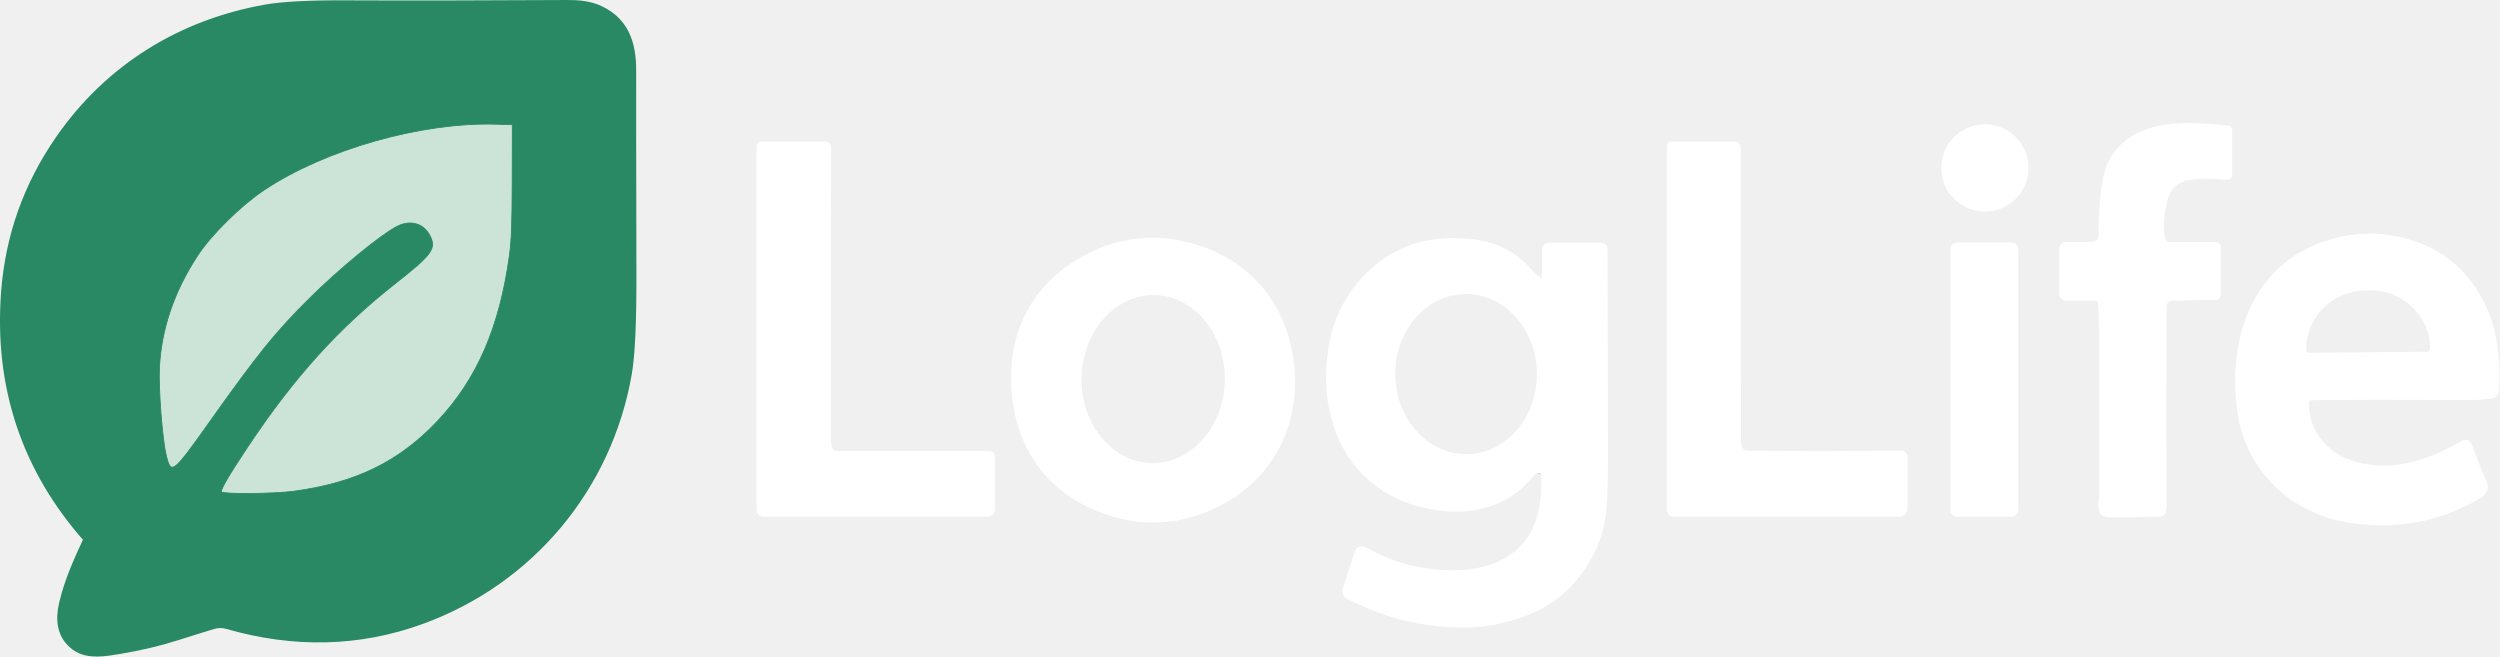
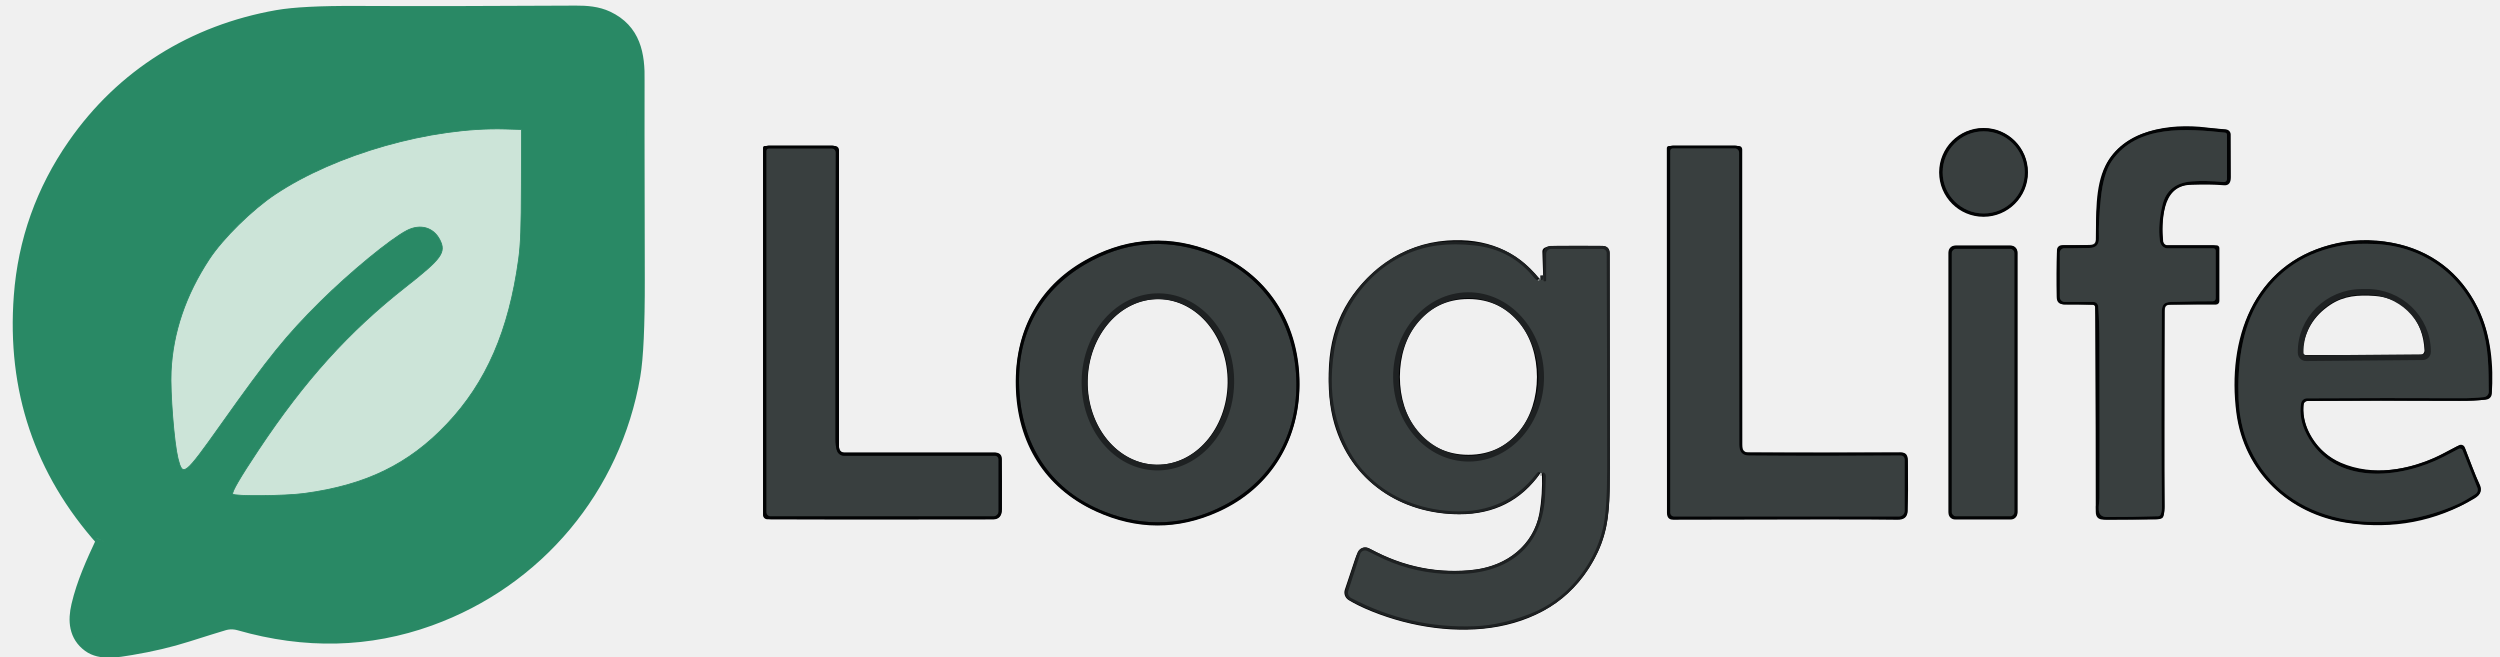
- <svg xmlns="http://www.w3.org/2000/svg" version="1.1" viewBox="0 0 876.817 230.365" id="svg446" width="876.817" height="230.365">
+ <svg xmlns="http://www.w3.org/2000/svg" version="1.1" viewBox="-2 -2 878 232" id="svg446" width="876.817" height="230.365">
  <defs id="defs450" />
  <rect style="fill:#cce4d8;fill-opacity:1;stroke:none;stroke-width:5.258;stroke-linejoin:round;stroke-miterlimit:10;stroke-dasharray:none;stroke-dashoffset:8.164;stroke-opacity:1" id="rect3152" width="133.473" height="145.568" x="50.459" y="36.913" />
  <path style="fill:#298965;fill-opacity:1;stroke:#298965;stroke-width:0.291;stroke-linejoin:round;stroke-miterlimit:10;stroke-dasharray:none;stroke-dashoffset:8.164;stroke-opacity:1" d="m 28.603,225.533 c -3.49,-1.846 -5.029,-4.981 -4.711,-9.599 0.28,-4.056 2.926,-12.328 6.573,-20.545 1.374,-3.096 2.499,-5.992 2.499,-6.435 0,-0.443 -1.182,-2.181 -2.627,-3.862 C 15.75,168.118 6.719,147.359 4.23,125.087 c -0.718,-6.423 -0.702,-19.592 0.031,-26.191 4.173,-37.576 28.523,-70.911 62.873,-86.074 10.794,-4.765 22.929,-7.989 33.63,-8.937 3.654,-0.323 26.452,-0.554 55.085,-0.556 53.94,-0.005 52.101,-0.116 56.752,3.421 2.954,2.247 5.519,6.499 6.318,10.474 0.817,4.07 0.865,94.656 0.055,104.665 -3.098,38.28 -26.927,72.496 -62.349,89.53 -2.834,1.363 -8.325,3.534 -12.203,4.824 -19.74,6.569 -38.273,7.221 -59.39,2.091 -3.132,-0.761 -6.726,-1.389 -7.987,-1.395 -1.26,-0.006 -6.264,1.215 -11.119,2.714 -10.836,3.345 -15.704,4.581 -23.702,6.016 -8.08,1.45 -10.67,1.424 -13.622,-0.137 z m 74.327,-53.232 c 21.768,-2.923 36.968,-10.316 50.407,-24.516 13.929,-14.718 21.859,-32.949 25.325,-58.223 0.727,-5.298 0.939,-11.047 0.972,-26.305 l 0.042,-19.525 -5.695,-0.17 c -26.118,-0.781 -59.996,8.839 -81.356,23.102 -8.103,5.41 -18.416,15.561 -23.203,22.837 -8.345,12.684 -12.843,25.894 -13.503,39.655 -0.354,7.376 1.059,25.266 2.428,30.748 1.671,6.689 2.287,6.206 15.043,-11.765 17.161,-24.179 23.155,-31.597 35.151,-43.501 10.48,-10.399 24.921,-22.275 30.685,-25.235 4.689,-2.407 9.332,-1.102 11.58,3.254 2.321,4.499 0.798,6.608 -12.08,16.724 -20.045,15.746 -35.568,32.929 -51.886,57.435 -6.548,9.834 -9.568,15.02 -9.145,15.704 0.522,0.844 18.477,0.689 25.236,-0.219 z" id="path2464" />
  <path stroke="#93c2b0" vector-effect="non-scaling-stroke" d="m 32.445,189.403 c -3.588,7.71 -6.787,14.674 -8.661,22.593 -1.246,5.303 -0.827,10.158 3.568,13.381 3.787,2.786 9.518,1.711 14.301,0.915 q 10.694,-1.781 19.733,-4.656 9.219,-2.925 12.886,-4.009 2.95,-0.875 6.01,0 34.702,9.929 66.693,-1.612 c 37.761,-13.63 64.779,-46.002 71.576,-85.408 q 1.615,-9.322 1.565,-33.964 -0.14,-67.392 -0.08,-70.028 C 220.236,17.323 218.711,9.185 209.672,4.937 206.323,3.365 202.566,3.077 198.888,3.097 Q 153.852,3.365 121.372,3.216 102.228,3.126 93.567,4.649 C 64.137,9.842 39.292,25.262 22.35,49.626 Q 5.627,73.662 3.464,102.702 -0.204,151.848 32.276,188.249 a 1.046,1.055 41.704 0 1 0.169,1.154" id="path322" style="fill:none;stroke:#298965;stroke-width:6.191;stroke-linecap:butt;stroke-dasharray:none;stroke-opacity:1" />
+   <path stroke="#1e2122" vector-effect="non-scaling-stroke" d="m 782.083,45.515 a 0.72,0.72 0 0 0 -0.65,-0.72 c -13.43,-1.41 -31.01,-2.95 -39.94,9.86 q -3.02,4.33 -3.95,13.26 -0.88,8.41 -0.69,14.04 0.12,3.51 -3.34,3.57 -7.65,0.15 -8.76,0.09 a 1.62,1.61 1.5 0 0 -1.71,1.61 v 15.61 a 1.76,1.75 0 0 0 1.76,1.75 h 10.07 a 1.74,1.73 87.9 0 1 1.73,1.61 q 0.41,5.37 0.43,13.25 0.1,40.32 0.01,54.48 c -0.02,2.49 -1.47,6.61 2.64,6.63 q 8.21,0.04 18.15,-0.28 a 0.93,0.93 0 0 0 0.84,-0.6 q 0.46,-1.19 0.44,-2.89 -0.33,-23.5 -0.03,-68.77 c 0.03,-3.9 2.31,-3.35 5.53,-3.47 q 6.45,-0.22 12.46,-0.2 a 1.03,1.03 0 0 0 1.03,-1.03 v -16.84 a 0.82,0.83 0 0 0 -0.82,-0.83 h -16.47 a 1.24,1.17 53.8 0 1 -0.43,-0.08 q -1.76,-0.68 -2.02,-2.77 -0.7,-5.66 0.96,-12.52 1.85,-7.63 10.34,-8.27 4.83,-0.37 11.28,0.23 a 1.04,1.04 0 0 0 1.14,-1.04 v -15.68" id="path362" style="fill:none;stroke-width:2;stroke-linecap:butt" />
+   <path fill="#020304" d="m 734.7,105.65 q -5.39,-0.22 -10.23,-0.17 -2.46,0.03 -2.52,-2.43 -0.19,-8.74 0.09,-16.79 a 1.7,1.7 0 0 1 1.7,-1.64 h 10.77 a 1.25,1.25 0 0 0 1.25,-1.23 c 0.16,-9.47 -0.34,-19.24 3.35,-26.76 6.25,-12.73 22.87,-15.22 35.61,-13.6 q 2.43,0.3 7.01,0.69 a 1.82,1.82 0 0 1 1.67,1.81 q 0.01,3.16 0.05,15.03 0.01,3.09 -2.43,2.88 -4.51,-0.4 -12.04,-0.14 c -10.06,0.36 -10,13.26 -9.43,20.18 a 1.28,1.27 87.5 0 0 1.27,1.17 h 17.59 a 0.99,0.99 0 0 1 0.99,0.99 v 18.73 a 1.21,1.21 0 0 1 -1.21,1.21 h -16.66 a 1.54,1.54 0 0 0 -1.54,1.54 q 0.02,43.03 -0.09,71.18 -0.01,2.19 -0.67,2.67 -0.69,0.49 -2.67,0.52 -4.58,0.04 -18.12,0.04 -2.7,0 -2.7,-2.76 0.04,-22.84 -0.23,-72.27 a 0.85,0.85 0 0 0 -0.81,-0.85 z m 47.38,-60.07 a 0.72,0.72 0 0 0 -0.65,-0.72 c -13.43,-1.41 -31.01,-2.95 -39.94,9.86 q -3.02,4.33 -3.95,13.26 -0.88,8.41 -0.69,14.04 0.12,3.51 -3.34,3.57 -7.65,0.15 -8.76,0.09 a 1.62,1.61 1.5 0 0 -1.71,1.61 v 15.61 a 1.76,1.75 0 0 0 1.76,1.75 h 10.07 a 1.74,1.73 87.9 0 1 1.73,1.61 q 0.41,5.37 0.43,13.25 0.1,40.32 0.01,54.48 c -0.02,2.49 -1.47,6.61 2.64,6.63 q 8.21,0.04 18.15,-0.28 a 0.93,0.93 0 0 0 0.84,-0.6 q 0.46,-1.19 0.44,-2.89 -0.33,-23.5 -0.03,-68.77 c 0.03,-3.9 2.31,-3.35 5.53,-3.47 q 6.45,-0.22 12.46,-0.2 a 1.03,1.03 0 0 0 1.03,-1.03 v -16.84 a 0.82,0.83 0 0 0 -0.82,-0.83 h -16.47 a 1.24,1.17 53.8 0 1 -0.43,-0.08 q -1.76,-0.68 -2.02,-2.77 -0.7,-5.66 0.96,-12.52 1.85,-7.63 10.34,-8.27 4.83,-0.37 11.28,0.23 a 1.04,1.04 0 0 0 1.14,-1.04 z" id="path394" />
+   <path fill="#393f3f" d="m 782.08,45.58 v 15.68 a 1.04,1.04 0 0 1 -1.14,1.04 q -6.45,-0.6 -11.28,-0.23 -8.49,0.64 -10.34,8.27 -1.66,6.86 -0.96,12.52 0.26,2.09 2.02,2.77 a 1.24,1.17 53.8 0 0 0.43,0.08 h 16.47 a 0.82,0.83 0 0 1 0.82,0.83 v 16.84 a 1.03,1.03 0 0 1 -1.03,1.03 q -6.01,-0.02 -12.46,0.2 c -3.22,0.12 -5.5,-0.43 -5.53,3.47 q -0.3,45.27 0.03,68.77 0.02,1.7 -0.44,2.89 a 0.93,0.93 0 0 1 -0.84,0.6 q -9.94,0.32 -18.15,0.28 c -4.11,-0.02 -2.66,-4.14 -2.64,-6.63 q 0.09,-14.16 -0.01,-54.48 -0.02,-7.88 -0.43,-13.25 a 1.74,1.73 87.9 0 0 -1.73,-1.61 h -10.07 a 1.76,1.75 0 0 1 -1.76,-1.75 v -15.61 a 1.62,1.61 1.5 0 1 1.71,-1.61 q 1.11,0.06 8.76,-0.09 3.46,-0.06 3.34,-3.57 -0.19,-5.63 0.69,-14.04 0.93,-8.93 3.95,-13.26 c 8.93,-12.81 26.51,-11.27 39.94,-9.86 a 0.72,0.72 0 0 1 0.65,0.72 z" id="path398" />
+   <path stroke="#1e2122" vector-effect="non-scaling-stroke" d="m 710.663,58.825 a 14.5,14.5 0 0 0 -14.5,-14.5 14.5,14.5 0 0 0 -14.5,14.5 14.5,14.5 0 0 0 14.5,14.5 14.5,14.5 0 0 0 14.5,-14.5" id="path364" style="fill:none;stroke-width:2;stroke-linecap:butt" />
+   <path fill="#020304" d="m 711.78,58.89 a 15.68,15.68 0 0 1 -15.68,15.68 15.68,15.68 0 0 1 -15.68,-15.68 15.68,15.68 0 0 1 15.68,-15.68 15.68,15.68 0 0 1 15.68,15.68 z m -1.12,0 a 14.5,14.5 0 0 0 -14.5,-14.5 14.5,14.5 0 0 0 -14.5,14.5 14.5,14.5 0 0 0 14.5,14.5 14.5,14.5 0 0 0 14.5,-14.5 z" id="path396" />
+   <circle fill="#393f3f" cx="696.16" cy="58.89" r="14.5" id="circle402" />
+   <path stroke="#1e2122" vector-effect="non-scaling-stroke" d="m 266.143,51.245 v 127.58 a 1.52,1.52 0 0 0 1.52,1.52 h 78.71 a 1.83,1.82 0 0 0 1.83,-1.82 v -18.35 a 1.26,1.26 0 0 0 -1.26,-1.26 h -53.29 a 2.68,2.69 80.1 0 1 -2.53,-1.77 q -0.52,-1.44 -0.53,-4.16 -0.05,-66.78 0.11,-101.19 a 1.43,1.43 0 0 0 -1.43,-1.44 h -22.24 a 0.89,0.89 0 0 0 -0.89,0.89" id="path366" style="fill:none;stroke-width:2;stroke-linecap:butt" />
+   <path fill="#393f3f" d="m 266.14,51.31 a 0.89,0.89 0 0 1 0.89,-0.89 h 22.24 a 1.43,1.43 0 0 1 1.43,1.44 q -0.16,34.41 -0.11,101.19 0.01,2.72 0.53,4.16 a 2.68,2.69 80.1 0 0 2.53,1.77 h 53.29 a 1.26,1.26 0 0 1 1.26,1.26 v 18.35 a 1.83,1.82 0 0 1 -1.83,1.82 h -78.71 a 1.52,1.52 0 0 1 -1.52,-1.52 z" id="path410" />
+   <path fill="#020304" d="m 264.99,50.16 a 0.6,0.6 0 0 1 0.6,-0.6 h 24.78 a 1.46,1.46 0 0 1 1.46,1.46 v 105.05 a 1.76,1.76 0 0 0 1.76,1.76 q 40.06,0.05 53.1,0 2.63,-0.01 2.66,2.26 0.07,6.93 0.04,17.77 -0.01,3.61 -3.19,3.61 -60.26,0.11 -78.43,-0.02 -1.02,-0.01 -1.42,-0.05 a 1.48,1.49 2.3 0 1 -1.36,-1.48 z m 1.15,1.15 v 127.58 a 1.52,1.52 0 0 0 1.52,1.52 h 78.71 a 1.83,1.82 0 0 0 1.83,-1.82 v -18.35 a 1.26,1.26 0 0 0 -1.26,-1.26 h -53.29 a 2.68,2.69 80.1 0 1 -2.53,-1.77 q -0.52,-1.44 -0.53,-4.16 -0.05,-66.78 0.11,-101.19 a 1.43,1.43 0 0 0 -1.43,-1.44 h -22.24 a 0.89,0.89 0 0 0 -0.89,0.89 z" id="path406" />
+   <path stroke="#1e2122" vector-effect="non-scaling-stroke" d="m 585.453,51.255 v 127.81 a 1.29,1.29 0 0 0 1.29,1.29 h 79.53 a 1.96,1.96 0 0 0 1.96,-1.96 v -18.26 a 1.3,1.3 0 0 0 -1.31,-1.3 q -27.42,0.21 -53.76,0 -3.34,-0.03 -3.34,-3.83 -0.07,-90.79 -0.07,-103.14 a 1.5,1.5 0 0 0 -1.5,-1.5 h -21.91 a 0.89,0.89 0 0 0 -0.89,0.89" id="path368" style="fill:none;stroke-width:2;stroke-linecap:butt" />
+   <path fill="#020304" d="m 584.97,49.56 h 24.71 a 1.18,1.19 0 0 1 1.18,1.19 v 105.4 a 1.68,1.68 0 0 0 1.68,1.68 q 11.33,0.02 54.38,0 c 2.78,0 2.44,2.25 2.48,4.85 q 0.13,8.94 -0.14,15.97 -0.11,2.99 -3.57,2.93 -12.53,-0.23 -79.24,-0.01 -2.16,0 -2.17,-2.45 -0.08,-79.48 -0.05,-128.82 a 0.74,0.74 0 0 1 0.74,-0.74 z m 0.48,1.76 v 127.81 a 1.29,1.29 0 0 0 1.29,1.29 h 79.53 a 1.96,1.96 0 0 0 1.96,-1.96 v -18.26 a 1.3,1.3 0 0 0 -1.31,-1.3 q -27.42,0.21 -53.76,0 -3.34,-0.03 -3.34,-3.83 -0.07,-90.79 -0.07,-103.14 a 1.5,1.5 0 0 0 -1.5,-1.5 h -21.91 a 0.89,0.89 0 0 0 -0.89,0.89 z" id="path408" />
+   <path fill="#393f3f" d="m 585.45,51.32 a 0.89,0.89 0 0 1 0.89,-0.89 h 21.91 a 1.5,1.5 0 0 1 1.5,1.5 q 0,12.35 0.07,103.14 0,3.8 3.34,3.83 26.34,0.21 53.76,0 a 1.3,1.3 0 0 1 1.31,1.3 v 18.26 a 1.96,1.96 0 0 1 -1.96,1.96 h -79.53 a 1.29,1.29 0 0 1 -1.29,-1.29 z" id="path412" />
+   <path stroke="#1e2122" vector-effect="non-scaling-stroke" d="m 355.583,136.935 c 1.47,19.49 11.76,34.49 29.91,41.68 q 21.61,8.57 42.26,-2.13 c 17.83,-9.23 27,-26.81 25.48,-46.91 -1.51,-20.1 -13.2,-36.1 -32.22,-42.56 q -22.02,-7.48 -42.1,4.22 c -16.87,9.83 -24.8,26.2 -23.33,45.7" id="path370" style="fill:none;stroke-width:2;stroke-linecap:butt" />
+   <path fill="#393f3f" d="m 355.58,137 c -1.47,-19.5 6.46,-35.87 23.33,-45.7 q 20.08,-11.7 42.1,-4.22 c 19.02,6.46 30.71,22.46 32.22,42.56 1.52,20.1 -7.65,37.68 -25.48,46.91 q -20.65,10.7 -42.26,2.13 c -18.15,-7.19 -28.44,-22.19 -29.91,-41.68 z m 49.408,-34.315 a 25.93,30.27 1 0 0 -26.454,29.813 25.93,30.27 1 0 0 25.398,30.718 25.93,30.27 1 0 0 26.454,-29.813 25.93,30.27 1 0 0 -25.398,-30.718 z" id="path422" />
+   <path fill="#020304" d="m 454.48,132.15 c 0.47,20.63 -9.84,38.1 -28.56,46.58 q -21.68,9.82 -43.31,-0.09 c -18.16,-8.32 -27.88,-24.21 -28.33,-44.2 -0.46,-20.01 8.53,-36.32 26.29,-45.46 q 21.16,-10.89 43.26,-2.06 c 19.09,7.62 30.18,24.61 30.65,45.23 z m -98.9,4.85 c 1.47,19.49 11.76,34.49 29.91,41.68 q 21.61,8.57 42.26,-2.13 c 17.83,-9.23 27,-26.81 25.48,-46.91 -1.51,-20.1 -13.2,-36.1 -32.22,-42.56 q -22.02,-7.48 -42.1,4.22 c -16.87,9.83 -24.8,26.2 -23.33,45.7 z" id="path414" />
+   <path fill="#020304" d="m 810.03,124.59 a 1.91,1.91 0 0 1 -1.92,-1.89 l -0.01,-0.18 a 21.17,21.66 89.5 0 1 21.48,-21.36 l 1.68,-0.02 a 21.17,21.66 89.5 0 1 21.84,20.98 v 0.18 a 1.91,1.91 0 0 1 -1.89,1.93 z m -1.35,-2.6 a 1.27,1.27 0 0 0 1.26,1.41 h 40.33 a 1.59,1.58 89 0 0 1.58,-1.65 c -0.41,-10.41 -7.01,-18.54 -17.57,-19.22 -5.87,-0.39 -10.83,-0.09 -15.69,3.13 q -8.73,5.78 -9.91,16.33 z" id="path432" />
+   <path stroke="#1e2122" vector-effect="non-scaling-stroke" d="m 863.943,156.475 q -3.47,1.82 -5.23,2.74 c -15.28,7.92 -38.89,10.49 -48.42,-7.78 q -2.91,-5.58 -2.03,-11.02 a 2.11,2.11 0 0 1 2.07,-1.78 q 28.22,-0.16 54.36,-0.04 4.34,0.02 8.18,-0.41 a 1.9,1.89 86.6 0 0 1.68,-1.9 c -0.07,-8.04 0.03,-15.64 -2.53,-23.4 -5.51,-16.76 -19.58,-27.94 -37.43,-28.75 q -6.98,-0.32 -11.43,0.44 -19.75,3.37 -29.73,19.47 c -6.17,9.95 -7.71,22.94 -7.25,34.76 q 0.45,11.34 5.36,20.31 c 14.3,26.14 48.53,27.89 72.63,16.63 q 1.95,-0.91 5.64,-3.26 a 1.84,1.83 63.2 0 0 0.73,-2.23 l -5.24,-13.28 a 0.97,0.97 0 0 0 -1.36,-0.5" id="path372" style="fill:none;stroke-width:2;stroke-linecap:butt" />
+   <path fill="#020304" d="m 809.03,141.17 c -0.43,8.78 5.23,16.82 13.28,20.29 11.22,4.84 24.06,2.66 34.76,-2.52 q 1.19,-0.58 6.98,-3.67 a 1.45,1.44 65.4 0 1 2.03,0.76 c 1.88,4.83 3.39,9.3 5.2,12.94 q 1.55,3.14 -1.82,5.13 -20.59,12.18 -44.94,8.58 c -20.56,-3.04 -36.43,-18.08 -39.12,-38.9 -3.33,-25.84 5.82,-51.89 33.2,-59.31 q 10.75,-2.91 21.8,-0.72 20.85,4.13 30.29,23.02 c 4.68,9.37 5.61,20.47 4.92,30.37 a 2.14,2.13 88.7 0 1 -1.89,1.98 q -4.09,0.47 -9.28,0.44 -32.79,-0.19 -53.81,0.07 a 1.62,1.63 1.1 0 0 -1.6,1.54 z m 54.91,15.37 q -3.47,1.82 -5.23,2.74 c -15.28,7.92 -38.89,10.49 -48.42,-7.78 q -2.91,-5.58 -2.03,-11.02 a 2.11,2.11 0 0 1 2.07,-1.78 q 28.22,-0.16 54.36,-0.04 4.34,0.02 8.18,-0.41 a 1.9,1.89 86.6 0 0 1.68,-1.9 c -0.07,-8.04 0.03,-15.64 -2.53,-23.4 -5.51,-16.76 -19.58,-27.94 -37.43,-28.75 q -6.98,-0.32 -11.43,0.44 -19.75,3.37 -29.73,19.47 c -6.17,9.95 -7.71,22.94 -7.25,34.76 q 0.45,11.34 5.36,20.31 c 14.3,26.14 48.53,27.89 72.63,16.63 q 1.95,-0.91 5.64,-3.26 a 1.84,1.83 63.2 0 0 0.73,-2.23 l -5.24,-13.28 a 0.97,0.97 0 0 0 -1.36,-0.5 z" id="path416" />
+   <path fill="#393f3f" d="m 863.94,156.54 a 0.97,0.97 0 0 1 1.36,0.5 l 5.24,13.28 a 1.84,1.83 63.2 0 1 -0.73,2.23 q -3.69,2.35 -5.64,3.26 c -24.1,11.26 -58.33,9.51 -72.63,-16.63 q -4.91,-8.97 -5.36,-20.31 c -0.46,-11.82 1.08,-24.81 7.25,-34.76 q 9.98,-16.1 29.73,-19.47 4.45,-0.76 11.43,-0.44 c 17.85,0.81 31.92,11.99 37.43,28.75 2.56,7.76 2.46,15.36 2.53,23.4 a 1.9,1.89 86.6 0 1 -1.68,1.9 q -3.84,0.43 -8.18,0.41 -26.14,-0.12 -54.36,0.04 a 2.11,2.11 0 0 0 -2.07,1.78 q -0.88,5.44 2.03,11.02 c 9.53,18.27 33.14,15.7 48.42,7.78 q 1.76,-0.92 5.23,-2.74 z m -53.91,-31.95 41.18,-0.36 a 1.91,1.91 0 0 0 1.89,-1.93 v -0.18 a 21.17,21.66 89.5 0 0 -21.84,-20.98 l -1.68,0.02 a 21.17,21.66 89.5 0 0 -21.48,21.36 l 0.01,0.18 a 1.91,1.91 0 0 0 1.92,1.89 z" id="path420" />
+   <path fill="#020304" d="m 539.24,96.44 q 0.17,1.08 -0.81,0.58 -0.56,-0.29 -1.09,-0.95 -8.05,-9.94 -20.94,-11.37 -7.14,-0.8 -13.14,-0.01 c -19.12,2.5 -33.57,18.44 -36.51,37.13 q -2.15,13.6 1,24.75 3.36,11.88 10.5,19.06 10.91,10.96 27.72,12.75 c 13.2,1.41 24.56,-2.89 32.28,-13.16 0.37,-0.5 0.96,-0.84 1.33,-0.12 q -10.22,14.57 -28.65,14.55 c -20.79,-0.03 -38.24,-11.83 -44.12,-31.88 q -2.57,-8.76 -1.91,-20.71 1.28,-22.82 20.05,-36.26 9.73,-6.96 21.72,-7.84 20.32,-1.5 32.57,13.48 z" id="path418" />
+   <path stroke="#1e2122" vector-effect="non-scaling-stroke" d="m 539.243,96.375 q 0.17,1.08 -0.81,0.58 -0.56,-0.29 -1.09,-0.95 -8.05,-9.94 -20.94,-11.37 -7.14,-0.8 -13.14,-0.01 c -19.12,2.5 -33.57,18.44 -36.51,37.13 q -2.15,13.6 1,24.75 3.36,11.88 10.5,19.06 10.91,10.96 27.72,12.75 c 13.2,1.41 24.56,-2.89 32.28,-13.16 0.37,-0.5 0.96,-0.84 1.33,-0.12" id="path344" style="fill:none;stroke-width:2;stroke-linecap:butt" />
  <path stroke="#9b9d9d" vector-effect="non-scaling-stroke" d="m 539.583,165.035 0.54,0.03" id="path336" style="fill:none;stroke-width:2;stroke-linecap:butt" />
-   <g id="g3057" style="stroke:#ffffff;stroke-opacity:1;fill:#ffffff;fill-opacity:1">
-     <path fill="#393f3f" d="m 782.08,45.58 v 15.68 a 1.04,1.04 0 0 1 -1.14,1.04 q -6.45,-0.6 -11.28,-0.23 -8.49,0.64 -10.34,8.27 -1.66,6.86 -0.96,12.52 0.26,2.09 2.02,2.77 a 1.24,1.17 53.8 0 0 0.43,0.08 h 16.47 a 0.82,0.83 0 0 1 0.82,0.83 v 16.84 a 1.03,1.03 0 0 1 -1.03,1.03 q -6.01,-0.02 -12.46,0.2 c -3.22,0.12 -5.5,-0.43 -5.53,3.47 q -0.3,45.27 0.03,68.77 0.02,1.7 -0.44,2.89 a 0.93,0.93 0 0 1 -0.84,0.6 q -9.94,0.32 -18.15,0.28 c -4.11,-0.02 -2.66,-4.14 -2.64,-6.63 q 0.09,-14.16 -0.01,-54.48 -0.02,-7.88 -0.43,-13.25 a 1.74,1.73 87.9 0 0 -1.73,-1.61 h -10.07 a 1.76,1.75 0 0 1 -1.76,-1.75 v -15.61 a 1.62,1.61 1.5 0 1 1.71,-1.61 q 1.11,0.06 8.76,-0.09 3.46,-0.06 3.34,-3.57 -0.19,-5.63 0.69,-14.04 0.93,-8.93 3.95,-13.26 c 8.93,-12.81 26.51,-11.27 39.94,-9.86 a 0.72,0.72 0 0 1 0.65,0.72 z" id="path398" style="fill:#ffffff;fill-opacity:1;stroke:#ffffff;stroke-opacity:1;stroke-width:1.6;stroke-dasharray:none" />
-     <circle fill="#393f3f" cx="696.16" cy="58.89" r="14.5" id="circle402" style="fill:#ffffff;fill-opacity:1;stroke:#ffffff;stroke-opacity:1;stroke-width:1.6;stroke-dasharray:none" />
-     <path fill="#393f3f" d="m 266.14,51.31 a 0.89,0.89 0 0 1 0.89,-0.89 h 22.24 a 1.43,1.43 0 0 1 1.43,1.44 q -0.16,34.41 -0.11,101.19 0.01,2.72 0.53,4.16 a 2.68,2.69 80.1 0 0 2.53,1.77 h 53.29 a 1.26,1.26 0 0 1 1.26,1.26 v 18.35 a 1.83,1.82 0 0 1 -1.83,1.82 h -78.71 a 1.52,1.52 0 0 1 -1.52,-1.52 z" id="path410" style="fill:#ffffff;fill-opacity:1;stroke:#ffffff;stroke-opacity:1;stroke-width:1.6;stroke-dasharray:none" />
-     <path fill="#393f3f" d="m 585.45,51.32 a 0.89,0.89 0 0 1 0.89,-0.89 h 21.91 a 1.5,1.5 0 0 1 1.5,1.5 q 0,12.35 0.07,103.14 0,3.8 3.34,3.83 26.34,0.21 53.76,0 a 1.3,1.3 0 0 1 1.31,1.3 v 18.26 a 1.96,1.96 0 0 1 -1.96,1.96 h -79.53 a 1.29,1.29 0 0 1 -1.29,-1.29 z" id="path412" style="fill:#ffffff;fill-opacity:1;stroke:#ffffff;stroke-opacity:1;stroke-width:1.6;stroke-dasharray:none" />
-     <path fill="#393f3f" d="m 355.58,137 c -1.47,-19.5 6.46,-35.87 23.33,-45.7 q 20.08,-11.7 42.1,-4.22 c 19.02,6.46 30.71,22.46 32.22,42.56 1.52,20.1 -7.65,37.68 -25.48,46.91 q -20.65,10.7 -42.26,2.13 c -18.15,-7.19 -28.44,-22.19 -29.91,-41.68 z m 49.408,-34.315 a 25.93,30.27 1 0 0 -26.454,29.813 25.93,30.27 1 0 0 25.398,30.718 25.93,30.27 1 0 0 26.454,-29.813 25.93,30.27 1 0 0 -25.398,-30.718 z" id="path422" style="fill:#ffffff;fill-opacity:1;stroke:#ffffff;stroke-opacity:1;stroke-width:1.6;stroke-dasharray:none" />
-     <path id="path334" style="fill:#ffffff;fill-opacity:1;stroke-width:1.6;stroke-linecap:butt;stroke:#ffffff;stroke-opacity:1;stroke-dasharray:none" d="M 830.791 82.744 C 826.696 82.76 822.635 83.313 818.604 84.404 C 791.224 91.824 782.072 117.875 785.402 143.715 C 788.092 164.535 803.963 179.575 824.523 182.615 C 840.757 185.015 855.736 182.155 869.463 174.035 C 871.71 172.708 872.317 170.998 871.283 168.904 C 869.473 165.264 867.962 160.795 866.082 155.965 A 1.45 1.44 65.4 0 0 864.053 155.205 C 860.193 157.265 857.866 158.488 857.072 158.875 C 846.372 164.055 833.532 166.235 822.312 161.395 C 814.263 157.925 808.603 149.885 809.033 141.105 A 1.62 1.63 1.1 0 1 810.633 139.564 C 824.646 139.391 842.583 139.367 864.443 139.494 C 867.903 139.514 870.996 139.368 873.723 139.055 A 2.14 2.13 88.7 0 0 875.613 137.074 C 876.303 127.174 875.373 116.075 870.693 106.705 C 864.4 94.112 854.302 86.439 840.402 83.686 C 837.179 83.047 833.976 82.732 830.791 82.744 z M 831.264 101.074 A 21.17 21.66 89.5 0 1 853.104 122.055 L 853.104 122.234 A 1.91 1.91 0 0 1 851.213 124.164 L 810.033 124.525 A 1.91 1.91 0 0 1 808.113 122.635 L 808.104 122.455 A 21.17 21.66 89.5 0 1 829.582 101.096 L 831.264 101.074 z " />
-     <path fill="#393f3f" d="m 541.61,97.03 v -9.4 c 0,-0.939 0.757,-1.7 1.69,-1.7 h 18.23 c 0.806,0 1.46,0.658 1.46,1.47 0.093,23.213 0.147,48.563 0.16,76.05 0,9.947 -0.493,16.987 -1.48,21.12 -1.627,6.86 -4.83,13.097 -9.61,18.71 -4.467,5.24 -9.84,9.083 -16.12,11.53 -6.907,2.687 -13.42,4.147 -19.54,4.38 -15.327,0.587 -29.877,-2.727 -43.65,-9.94 -0.919,-0.481 -1.358,-1.553 -1.04,-2.54 l 4.2,-13.04 c 0.316,-0.995 1.421,-1.503 2.39,-1.1 0.447,0.18 1.52,0.707 3.22,1.58 7.473,3.827 15.397,6 23.77,6.52 9.847,0.62 17.8,-0.98 23.86,-4.8 7.473,-4.707 11.503,-12.31 12.09,-22.81 0.093,-1.64 0.177,-3.89 0.25,-6.75 0.02,-0.727 -0.257,-1.213 -0.83,-1.46 -0.047,-0.027 -0.227,0.067 -0.54,0.28 l -0.54,-0.03 c -0.37,-0.72 -0.96,-0.38 -1.33,0.12 -7.72,10.27 -19.08,14.57 -32.28,13.16 -11.207,-1.193 -20.447,-5.443 -27.72,-12.75 -4.76,-4.787 -8.26,-11.14 -10.5,-19.06 -2.1,-7.433 -2.433,-15.683 -1,-24.75 2.94,-18.69 17.39,-34.63 36.51,-37.13 4,-0.527 8.38,-0.523 13.14,0.01 8.593,0.953 15.573,4.743 20.94,11.37 1.602,1.359 4.24,3.573 4.27,0.96 z m -27.662,5.281 c -14.16,0.124 -25.526,13.158 -25.387,29.113 0.139,15.955 11.731,28.789 25.891,28.665 14.16,-0.124 25.526,-13.158 25.387,-29.113 -0.139,-15.955 -11.731,-28.789 -25.891,-28.665 z" id="path424" style="fill:#ffffff;fill-opacity:1;stroke:#ffffff;stroke-opacity:1;stroke-width:1.6;stroke-dasharray:none" />
-     <rect fill="#393f3f" x="684.82" y="85.85" width="22.24" height="94.56" rx="1.62" id="rect430" style="fill:#ffffff;fill-opacity:1;stroke:#ffffff;stroke-opacity:1;stroke-width:1.6;stroke-dasharray:none" />
-   </g>
+   <path fill="#020304" d="m 540.12,165.13 q 0.47,-0.32 0.54,-0.28 0.86,0.37 0.83,1.46 -0.11,4.29 -0.25,6.75 -0.88,15.75 -12.09,22.81 -9.09,5.73 -23.86,4.8 -12.56,-0.78 -23.77,-6.52 -2.55,-1.31 -3.22,-1.58 a 1.79,1.78 20.2 0 0 -2.39,1.1 l -4.2,13.04 a 2.13,2.13 0 0 0 1.04,2.54 q 20.66,10.82 43.65,9.94 9.18,-0.35 19.54,-4.38 9.42,-3.67 16.12,-11.53 7.17,-8.42 9.61,-18.71 1.48,-6.2 1.48,-21.12 -0.02,-41.23 -0.16,-76.05 a 1.46,1.47 0 0 0 -1.46,-1.47 h -18.23 a 1.69,1.7 0 0 0 -1.69,1.7 v 9.4 a 0.33,0.33 0 0 1 -0.33,0.33 h -0.31 a 0.29,0.3 88 0 1 -0.3,-0.27 l -0.12,-1.75 -0.28,-8.46 a 1.48,1.49 74.6 0 1 0.77,-1.35 q 1.17,-0.65 3.65,-0.67 8.16,-0.09 16.74,0 2.63,0.03 2.62,2.68 -0.05,19.36 0.01,80.51 c 0.01,9.48 -0.56,17.29 -4.27,25.1 -14.66,30.81 -51.95,31.94 -79.56,20.88 q -5.11,-2.05 -8.4,-4.09 a 3.15,3.14 25.1 0 1 -1.33,-3.65 q 1.11,-3.36 3.67,-10.99 0.83,-2.45 1.8,-3.26 1.49,-1.23 3.36,-0.22 17.96,9.73 37.32,7.36 c 10.9,-1.33 20.56,-8.63 22.57,-19.86 q 1.17,-6.6 0.9,-14.19 z" id="path426" />
+   <path stroke="#9b9d9d" vector-effect="non-scaling-stroke" d="m 540.553,95.275 q 0.05,2.52 -1.31,1.1" id="path340" style="fill:none;stroke-width:2;stroke-linecap:butt" />
+   <path stroke="#1e2122" vector-effect="non-scaling-stroke" d="m 540.553,95.275 0.12,1.75 a 0.29,0.3 88 0 0 0.3,0.27 h 0.31 a 0.33,0.33 0 0 0 0.33,-0.33 v -9.4 a 1.69,1.7 0 0 1 1.69,-1.7 h 18.23 a 1.46,1.47 0 0 1 1.46,1.47 q 0.14,34.82 0.16,76.05 0,14.92 -1.48,21.12 -2.44,10.29 -9.61,18.71 -6.7,7.86 -16.12,11.53 -10.36,4.03 -19.54,4.38 -22.99,0.88 -43.65,-9.94 a 2.13,2.13 0 0 1 -1.04,-2.54 l 4.2,-13.04 a 1.79,1.78 20.2 0 1 2.39,-1.1 q 0.67,0.27 3.22,1.58 11.21,5.74 23.77,6.52 14.77,0.93 23.86,-4.8 11.21,-7.06 12.09,-22.81 0.14,-2.46 0.25,-6.75 0.03,-1.09 -0.83,-1.46 -0.07,-0.04 -0.54,0.28" id="path346" style="fill:none;stroke-width:2;stroke-linecap:butt" />
+   <path fill="#393f3f" d="m 539.24,96.44 q 1.36,1.42 1.31,-1.1 l 0.12,1.75 a 0.29,0.3 88 0 0 0.3,0.27 h 0.31 a 0.33,0.33 0 0 0 0.33,-0.33 v -9.4 a 1.69,1.7 0 0 1 1.69,-1.7 h 18.23 a 1.46,1.47 0 0 1 1.46,1.47 q 0.14,34.82 0.16,76.05 0,14.92 -1.48,21.12 -2.44,10.29 -9.61,18.71 -6.7,7.86 -16.12,11.53 -10.36,4.03 -19.54,4.38 -22.99,0.88 -43.65,-9.94 a 2.13,2.13 0 0 1 -1.04,-2.54 l 4.2,-13.04 a 1.79,1.78 20.2 0 1 2.39,-1.1 q 0.67,0.27 3.22,1.58 11.21,5.74 23.77,6.52 14.77,0.93 23.86,-4.8 11.21,-7.06 12.09,-22.81 0.14,-2.46 0.25,-6.75 0.03,-1.09 -0.83,-1.46 -0.07,-0.04 -0.54,0.28 l -0.54,-0.03 c -0.37,-0.72 -0.96,-0.38 -1.33,0.12 -7.72,10.27 -19.08,14.57 -32.28,13.16 q -16.81,-1.79 -27.72,-12.75 -7.14,-7.18 -10.5,-19.06 -3.15,-11.15 -1,-24.75 c 2.94,-18.69 17.39,-34.63 36.51,-37.13 q 6,-0.79 13.14,0.01 12.89,1.43 20.94,11.37 0.53,0.66 1.09,0.95 0.98,0.5 0.81,-0.58 z m -25.292,5.871 a 28.89,25.64 89.5 0 0 -25.387,29.113 28.89,25.64 89.5 0 0 25.891,28.665 28.89,25.64 89.5 0 0 25.387,-29.113 28.89,25.64 89.5 0 0 -25.891,-28.665 z" id="path424" />
+   <path fill="#020304" d="m 513.947,102.311 a 28.89,25.64 89.5 0 1 25.891,28.665 28.89,25.64 89.5 0 1 -25.387,29.113 28.89,25.64 89.5 0 1 -25.891,-28.665 28.89,25.64 89.5 0 1 25.387,-29.113 z m -24.008,28.819 c 0,14.46 8.52,27.51 24.2,27.51 15.68,0 24.21,-13.04 24.21,-27.5 0,-14.46 -8.52,-27.5 -24.2,-27.51 -15.68,0 -24.21,13.04 -24.21,27.5 z" id="path438" />
+   <path stroke="#1e2122" vector-effect="non-scaling-stroke" d="m 707.063,87.405 a 1.62,1.62 0 0 0 -1.62,-1.62 h -19 a 1.62,1.62 0 0 0 -1.62,1.62 v 91.32 a 1.62,1.62 0 0 0 1.62,1.62 h 19 a 1.62,1.62 0 0 0 1.62,-1.62 v -91.32" id="path380" style="fill:none;stroke-width:2;stroke-linecap:butt" />
+   <rect fill="#393f3f" x="684.82" y="85.85" width="22.24" height="94.56" rx="1.62" id="rect430" />
+   <path fill="#020304" d="m 708.06,179.18 a 2.31,2.31 0 0 1 -2.31,2.31 h -19.72 a 2.31,2.31 0 0 1 -2.31,-2.31 v -92.12 a 2.31,2.31 0 0 1 2.31,-2.31 h 19.72 a 2.31,2.31 0 0 1 2.31,2.31 z m -1,-91.71 a 1.62,1.62 0 0 0 -1.62,-1.62 h -19 a 1.62,1.62 0 0 0 -1.62,1.62 v 91.32 a 1.62,1.62 0 0 0 1.62,1.62 h 19 a 1.62,1.62 0 0 0 1.62,-1.62 z" id="path428" />
+   <path stroke="#1e2122" vector-effect="non-scaling-stroke" d="m 810.033,124.525 41.18,-0.36 a 1.91,1.91 0 0 0 1.89,-1.93 v -0.18 a 21.17,21.66 89.5 0 0 -21.84,-20.98 l -1.68,0.02 a 21.17,21.66 89.5 0 0 -21.48,21.36 l 0.01,0.18 a 1.91,1.91 0 0 0 1.92,1.89" id="path374" style="fill:none;stroke-width:2;stroke-linecap:butt" />
+   <path fill="#020304" d="m 404.988,102.684 a 25.93,30.27 1 0 1 25.398,30.718 25.93,30.27 1 0 1 -26.454,29.813 25.93,30.27 1 0 1 -25.398,-30.718 25.93,30.27 1 0 1 26.454,-29.813 z m -0.19,0.998 a 24.71,29.24 0.8 0 0 -25.116,28.892 24.71,29.24 0.8 0 0 24.299,29.582 24.71,29.24 0.8 0 0 25.116,-28.892 24.71,29.24 0.8 0 0 -24.299,-29.582 z" id="path436" />
+   <path stroke="#1e2122" vector-effect="non-scaling-stroke" d="m 404.991,102.619 a 25.93,30.27 1 0 0 -26.454,29.813 25.93,30.27 1 0 0 25.398,30.718 25.93,30.27 1 0 0 26.454,-29.813 25.93,30.27 1 0 0 -25.398,-30.718" id="path376" style="fill:none;stroke-width:2;stroke-linecap:butt" />
+   <path stroke="#1e2122" vector-effect="non-scaling-stroke" d="m 513.951,102.246 a 28.89,25.64 89.5 0 0 -25.387,29.113 28.89,25.64 89.5 0 0 25.891,28.665 28.89,25.64 89.5 0 0 25.387,-29.113 28.89,25.64 89.5 0 0 -25.891,-28.665" id="path378" style="fill:none;stroke-width:2;stroke-linecap:butt" />
</svg>
